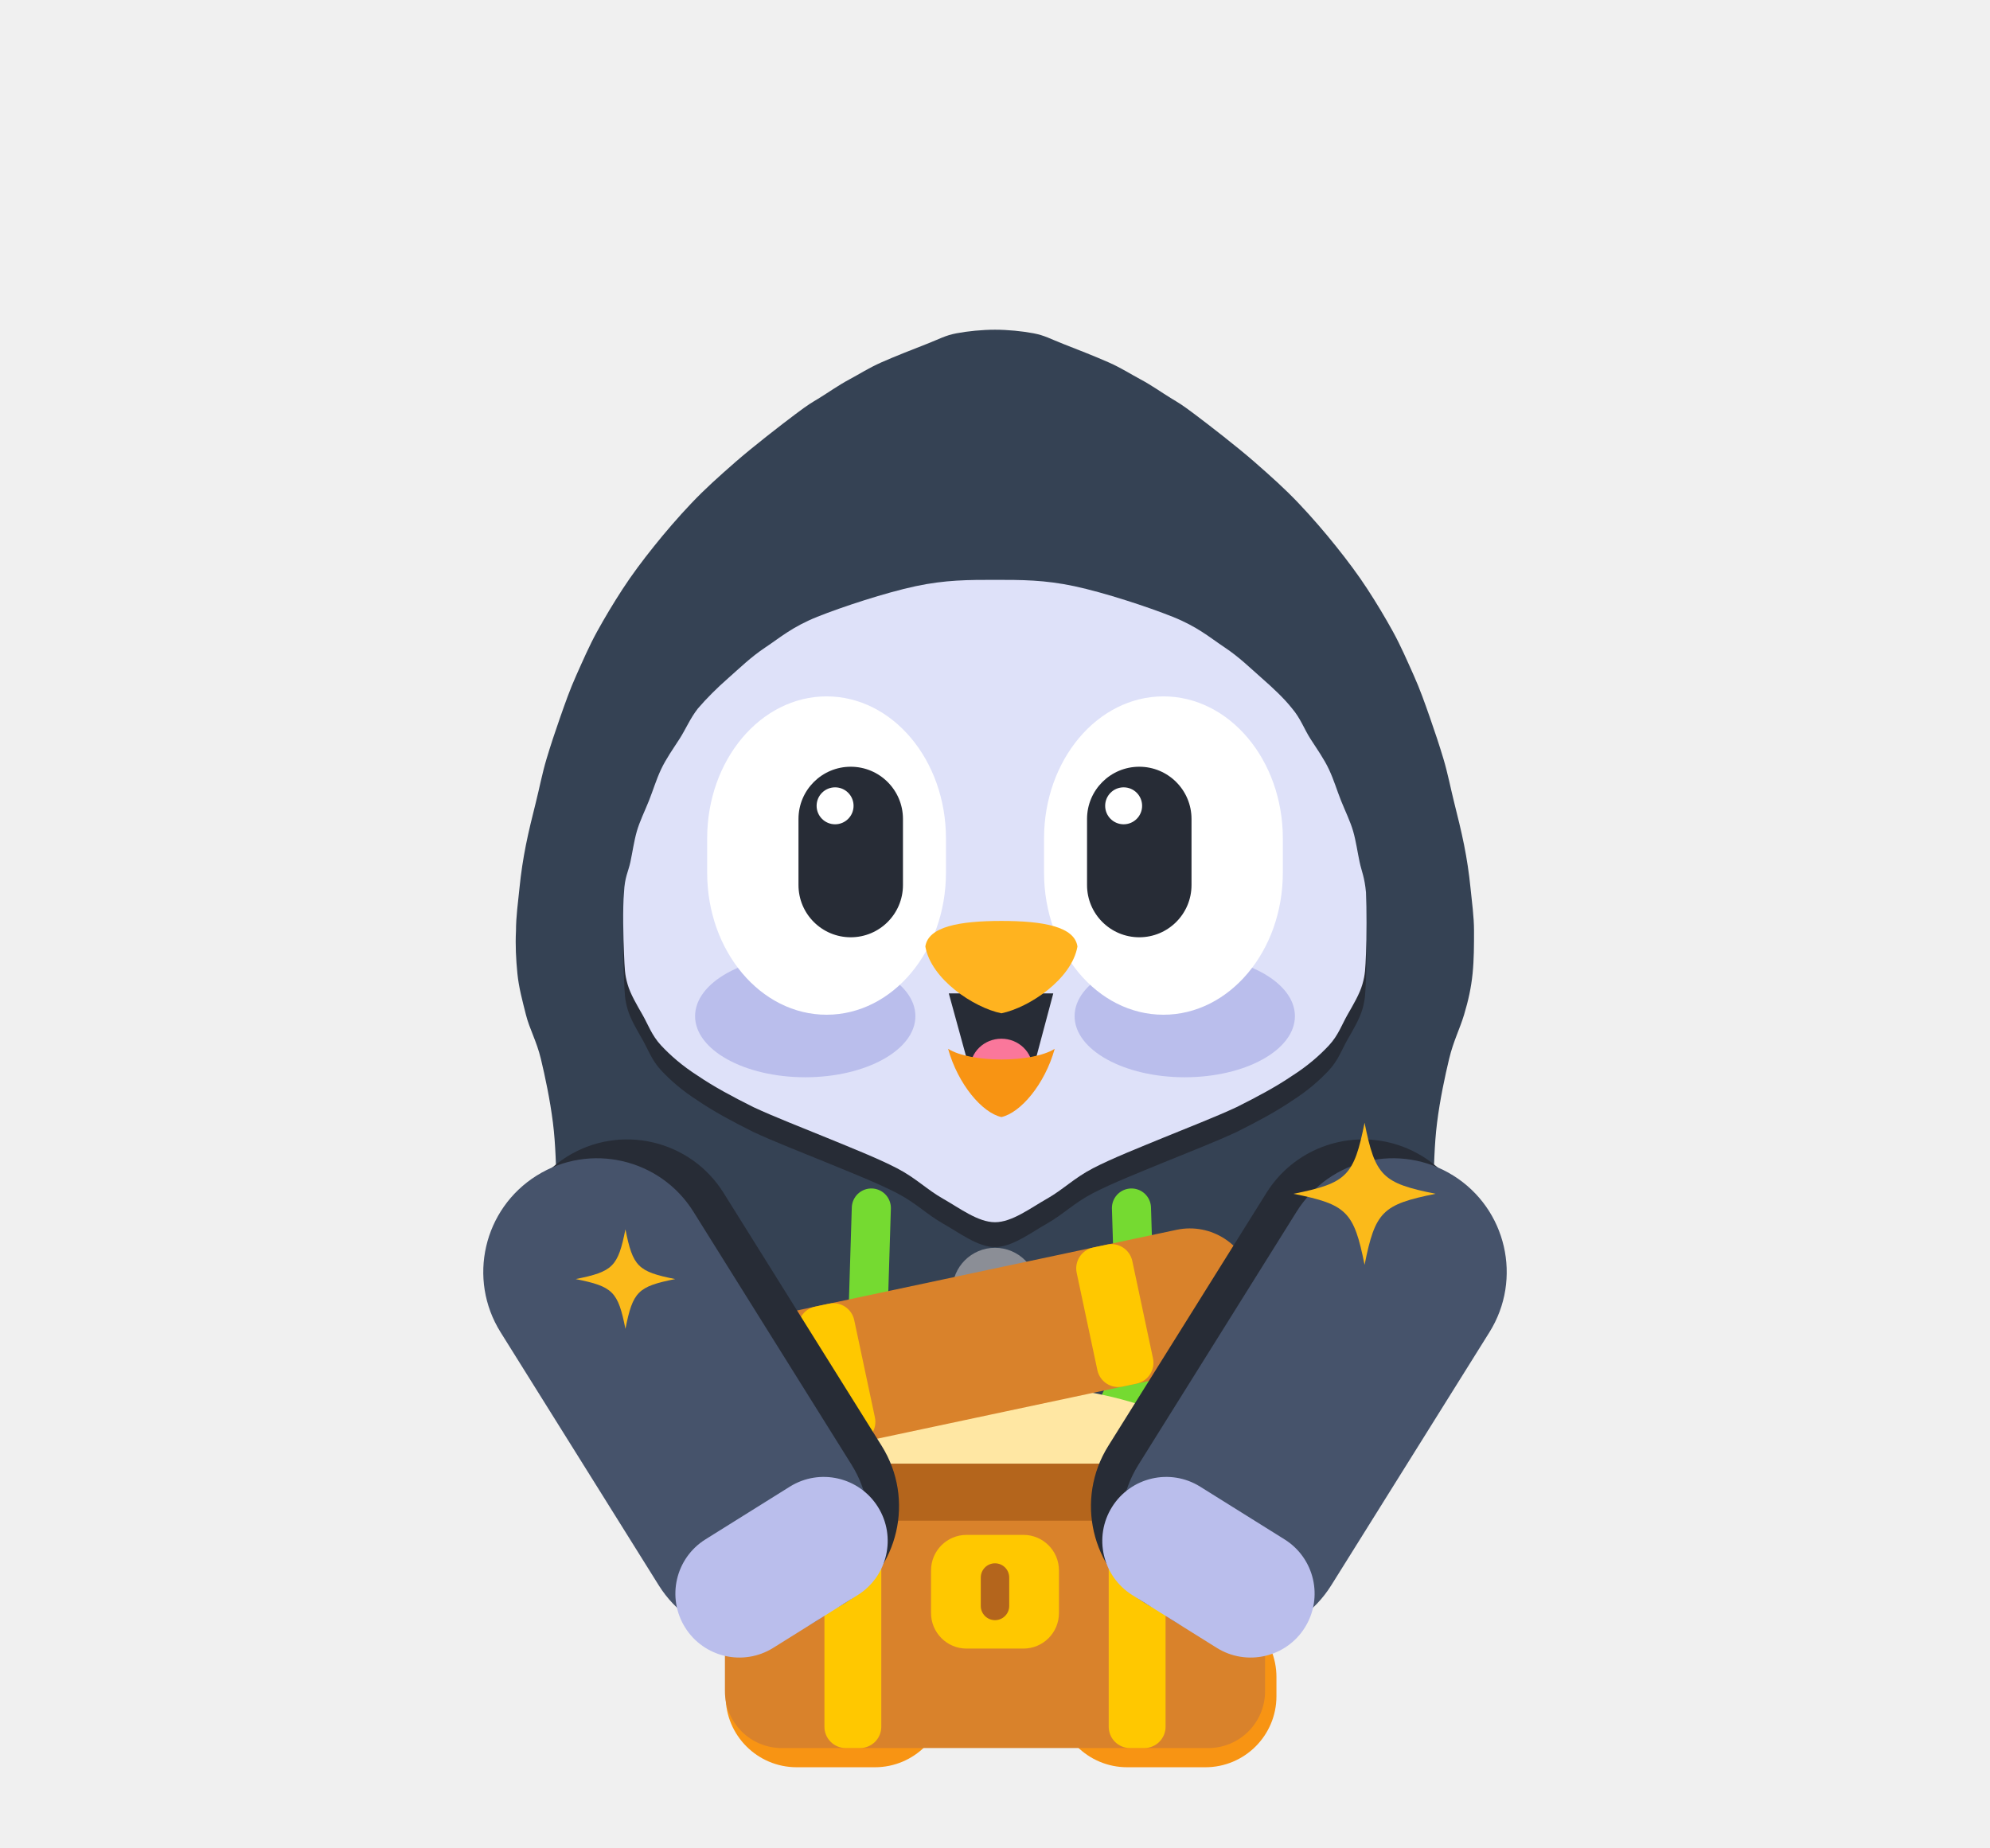
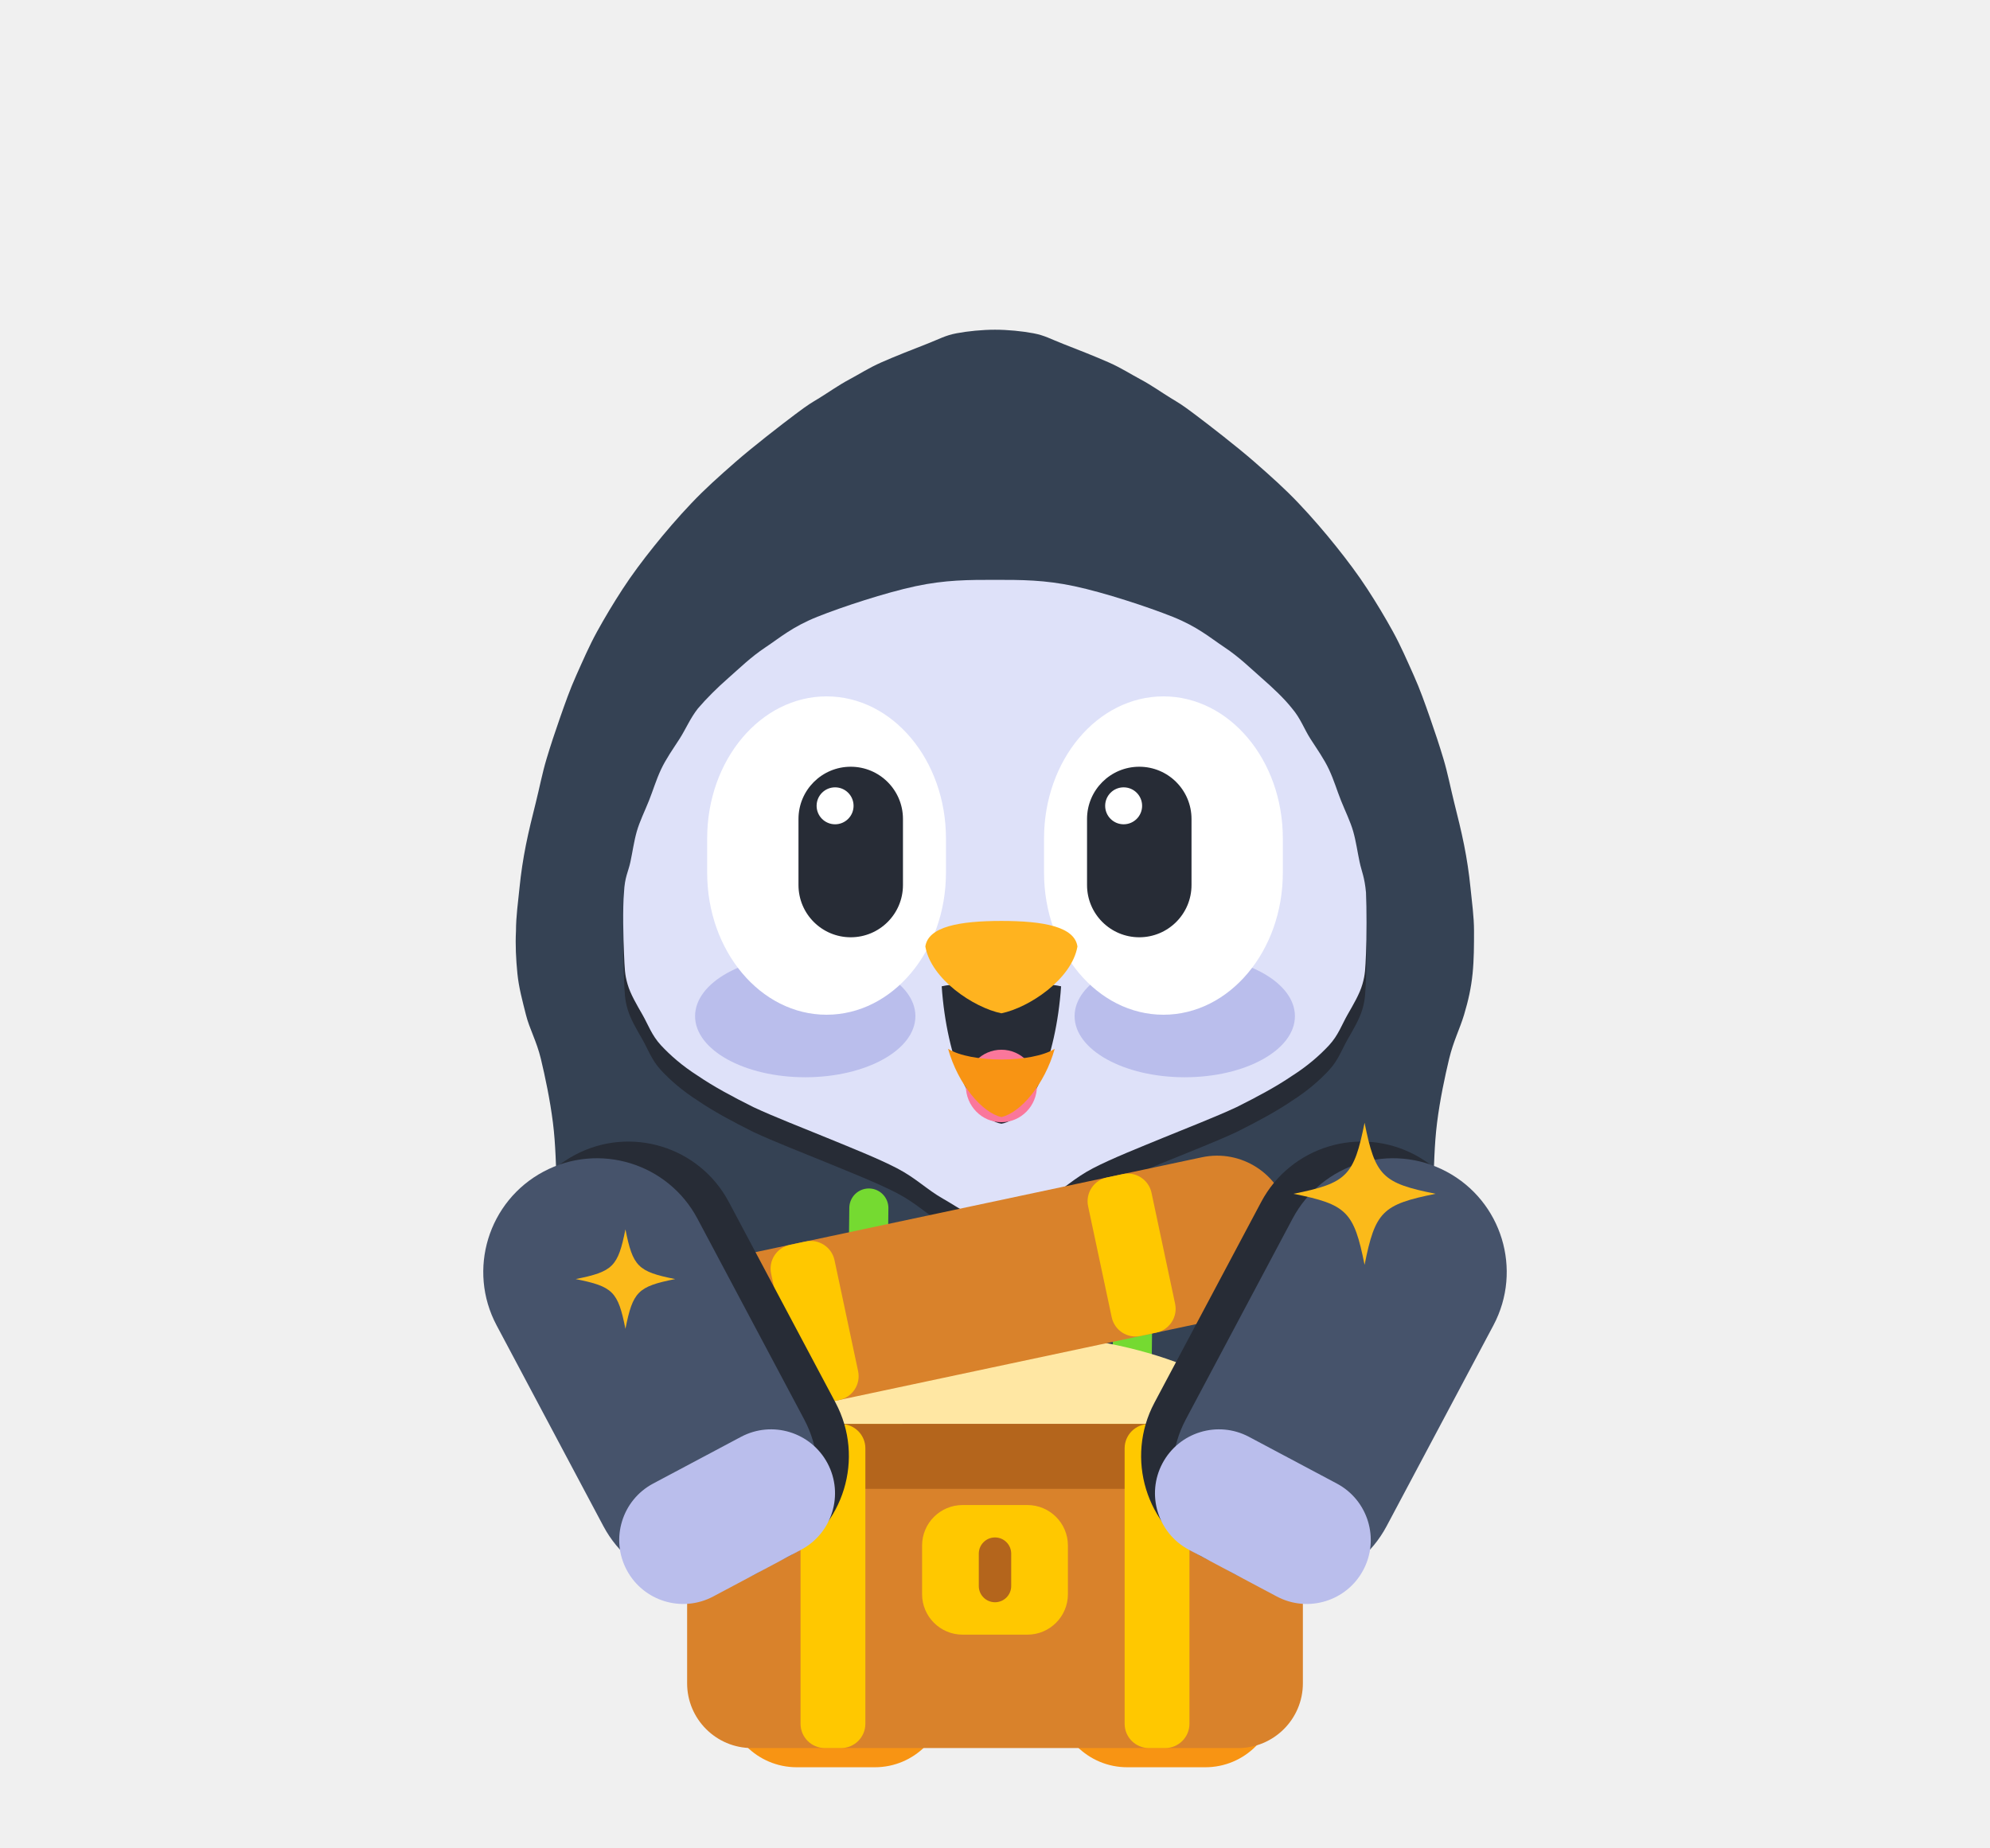
<svg xmlns="http://www.w3.org/2000/svg" viewBox="-40 -40 280 260" aria-hidden="true">
  <style>
  .byte-twinkle { transform-box: fill-box; transform-origin: center; animation: byte-twinkle 1.6s ease-in-out infinite }
  @keyframes byte-twinkle { 0%,100% { transform: scale(1) rotate(0) } 50% { transform: scale(.7) rotate(20deg) } }
  .byte-float { animation: byte-float 2.4s ease-in-out infinite }
  @keyframes byte-float { 0%,100% { transform: translateY(0) } 50% { transform: translateY(-4px) } }
  .byte-smoke { animation: byte-smoke 1.8s ease-out infinite }
  @keyframes byte-smoke { 0% { opacity: 0; transform: translateY(6px) } 25% { opacity: 1 } 100% { opacity: 0; transform: translateY(-10px) } }
  .byte-tear { animation: byte-tear 1.8s ease-in infinite }
  .byte-tear + .byte-tear { animation-delay: .6s }
  @keyframes byte-tear { 0% { opacity: 0; transform: translateY(0) } 15% { opacity: 1; transform: translateY(2px) }
    80% { opacity: 1; transform: translateY(14px) } 100% { opacity: 0; transform: translateY(18px) } }
+   .byte-pop { transform-box: fill-box; transform-origin: center; animation: byte-pop .32s cubic-bezier(.34,1.56,.64,1) both }
+   @keyframes byte-pop { from { opacity: 0; transform: scale(.4) } to { opacity: 1; transform: scale(1) } }
+   .byte-rise { animation: byte-rise .34s cubic-bezier(.34,1.56,.64,1) both }
+   @keyframes byte-rise { from { opacity: 0; transform: translateY(14px) } to { opacity: 1; transform: translateY(0) } }
+   .byte-string { transform-box: fill-box; transform-origin: 50% 0 }
+   .byte-sway .byte-string { animation: byte-sway 3.2s ease-in-out infinite }
+   .byte-sway .byte-string + .byte-string { animation-delay: -1.1s }
+   @keyframes byte-sway { 0%,100% { transform: rotate(2deg) } 50% { transform: rotate(-2deg) } }
+   .byte-swing .byte-string { animation: byte-swing .9s ease-out 2 }
+   .byte-swing .byte-string + .byte-string { animation-delay: .06s }
+   @keyframes byte-swing { 0% { transform: rotate(0) } 20% { transform: rotate(11deg) } 45% { transform: rotate(-8deg) }
+     70% { transform: rotate(4deg) } 100% { transform: rotate(0) } }
  @media (prefers-reduced-motion: reduce) {
-     .byte-twinkle, .byte-float, .byte-smoke, .byte-tear { animation: none }
+     .byte-twinkle, .byte-float, .byte-smoke, .byte-tear, .byte-string, .byte-pop, .byte-rise { animation: none !important }
    .byte-tear { transform: translateY(2px) }
  }
</style>
  <defs>
    <clipPath id="eyeL-R0">
      <rect x="59.5" y="58" width="33.6" height="44.8" rx="16.8" ry="20" />
    </clipPath>
    <clipPath id="eyeR-R0">
      <rect x="106.9" y="58" width="33.6" height="44.8" rx="16.8" ry="20" />
    </clipPath>
  </defs>
  <g fill="#F89413">
    <rect x="62.1" y="186" width="31" height="22.7" rx="10" />
    <rect x="108.6" y="186" width="31" height="22.7" rx="10" />
  </g>
  <path fill="#354254" d="M100.0 6.4 C101.8 6.4 103.8 6.6 105.4 6.9 C107.0 7.2 107.8 7.7 109.6 8.4 C111.4 9.1 114.2 10.2 116.0 11.0 C117.8 11.8 119.0 12.6 120.5 13.4 C122.0 14.2 123.4 15.2 124.7 16.0 C126.0 16.8 126.1 16.8 128.1 18.3 C130.1 19.8 134.1 22.9 136.5 25.0 C138.9 27.1 140.8 28.8 142.7 30.8 C144.6 32.8 146.4 34.9 148.0 36.9 C149.6 38.9 151.1 40.9 152.4 42.9 C153.7 44.9 154.9 46.9 156.0 48.9 C157.1 50.9 158.0 53.0 158.9 55.0 C159.8 57.0 160.5 59.0 161.2 61.0 C161.9 63.0 162.5 64.8 163.1 66.8 C163.7 68.8 164.1 70.9 164.6 72.9 C165.1 74.9 165.6 76.9 166.0 78.9 C166.4 80.9 166.7 82.9 166.9 84.9 C167.1 86.9 167.4 89.0 167.4 91.0 C167.4 93.0 167.4 95.0 167.2 97.0 C167.0 99.0 166.6 100.8 166.0 102.8 C165.4 104.8 164.5 106.5 163.9 109.0 C163.3 111.5 162.6 114.8 162.2 118.0 C161.8 121.2 161.8 124.0 161.6 128.0 C161.4 132.0 161.6 137.5 161.0 142.0 C160.4 146.5 159.3 151.2 158.0 155.0 C156.7 158.8 155.0 161.5 153.0 165.0 C151.0 168.5 148.3 172.8 146.0 176.0 C143.7 179.2 141.8 182.1 139.0 184.5 C136.2 186.9 133.0 188.9 129.0 190.5 C125.0 192.1 119.8 193.1 115.0 193.8 C110.2 194.5 105.0 194.5 100.0 194.5 C95.0 194.5 89.8 194.5 85.0 193.8 C80.2 193.1 75.0 192.1 71.0 190.5 C67.0 188.9 63.8 186.9 61.0 184.5 C58.2 182.1 56.3 179.2 54.0 176.0 C51.7 172.8 49.0 168.5 47.0 165.0 C45.0 161.5 43.3 158.8 42.0 155.0 C40.7 151.2 39.6 146.5 39.0 142.0 C38.4 137.5 38.6 132.0 38.4 128.0 C38.2 124.0 38.2 121.2 37.8 118.0 C37.4 114.8 36.7 111.5 36.1 109.0 C35.5 106.5 34.5 104.8 34.0 102.8 C33.5 100.8 33.0 99.0 32.8 97.0 C32.6 95.0 32.5 93.0 32.6 91.0 C32.6 89.0 32.9 86.9 33.1 84.9 C33.3 82.9 33.6 80.9 34.0 78.9 C34.4 76.9 34.9 74.9 35.4 72.9 C35.9 70.9 36.3 68.8 36.9 66.8 C37.5 64.8 38.1 63.0 38.8 61.0 C39.5 59.0 40.2 57.0 41.1 55.0 C42.0 53.0 42.9 50.9 44.0 48.9 C45.1 46.9 46.3 44.9 47.6 42.9 C48.9 40.9 50.4 38.9 52.0 36.9 C53.6 34.9 55.4 32.8 57.3 30.8 C59.2 28.8 61.1 27.1 63.5 25.0 C65.9 22.9 69.9 19.8 71.9 18.3 C73.9 16.8 74.0 16.8 75.3 16.0 C76.6 15.2 78.0 14.2 79.5 13.4 C81.0 12.6 82.2 11.8 84.0 11.0 C85.8 10.2 88.6 9.1 90.4 8.4 C92.2 7.7 93.0 7.2 94.6 6.9 C96.2 6.6 98.2 6.4 100.0 6.4 Z" />
  <path fill="#272C36" transform="translate(0 3.5)" d="M100.0 41.6 C103.7 41.6 107.0 41.6 111.2 42.5 C115.4 43.4 121.5 45.4 125.0 46.8 C128.5 48.2 130.2 49.7 132.3 51.1 C134.4 52.5 135.9 54.0 137.5 55.4 C139.1 56.8 140.7 58.3 141.8 59.7 C143.0 61.1 143.5 62.6 144.4 64.0 C145.3 65.4 146.3 66.8 147.0 68.3 C147.7 69.8 148.1 71.2 148.7 72.7 C149.3 74.2 150.0 75.6 150.4 77.0 C150.8 78.4 151.0 79.9 151.3 81.3 C151.6 82.7 152.0 83.4 152.2 85.6 C152.3 87.8 152.3 92.0 152.2 94.2 C152.1 96.4 152.1 97.1 151.7 98.5 C151.3 99.9 150.4 101.4 149.6 102.8 C148.8 104.2 148.3 105.7 147.0 107.1 C145.7 108.5 144.0 110.0 141.8 111.4 C139.6 112.9 137.0 114.3 134.0 115.8 C131.0 117.2 127.1 118.7 123.7 120.1 C120.3 121.5 116.5 123.0 113.8 124.4 C111.1 125.8 109.6 127.4 107.3 128.7 C105.0 130.0 102.4 132.0 100.0 132.0 C97.6 132.0 95.0 130.0 92.7 128.7 C90.4 127.4 88.9 125.8 86.2 124.4 C83.5 123.0 79.7 121.5 76.3 120.1 C72.9 118.7 69.0 117.2 66.0 115.8 C63.0 114.3 60.4 112.9 58.2 111.4 C56.0 110.0 54.3 108.5 53.0 107.1 C51.7 105.7 51.2 104.2 50.4 102.8 C49.6 101.4 48.7 99.9 48.3 98.5 C47.9 97.1 47.9 96.4 47.8 94.2 C47.7 92.0 47.6 87.8 47.8 85.6 C47.9 83.4 48.4 82.7 48.7 81.3 C49.0 79.9 49.2 78.4 49.6 77.0 C50.0 75.6 50.7 74.2 51.3 72.7 C51.9 71.2 52.3 69.8 53.0 68.3 C53.7 66.8 54.7 65.4 55.6 64.0 C56.5 62.6 57.1 61.1 58.2 59.7 C59.4 58.3 60.9 56.8 62.5 55.4 C64.1 54.0 65.6 52.5 67.7 51.1 C69.8 49.7 71.5 48.2 75.0 46.8 C78.5 45.4 84.6 43.4 88.8 42.5 C93.0 41.6 96.3 41.6 100.0 41.6 Z" />
  <path fill="#DEE1F9" d="M100.0 41.6 C103.7 41.6 107.0 41.6 111.2 42.5 C115.4 43.4 121.5 45.4 125.0 46.8 C128.5 48.2 130.2 49.7 132.3 51.1 C134.4 52.5 135.9 54.0 137.5 55.4 C139.1 56.8 140.7 58.3 141.8 59.7 C143.0 61.1 143.5 62.6 144.4 64.0 C145.3 65.4 146.3 66.8 147.0 68.3 C147.7 69.8 148.1 71.2 148.7 72.7 C149.3 74.2 150.0 75.6 150.4 77.0 C150.8 78.4 151.0 79.9 151.3 81.3 C151.6 82.7 152.0 83.4 152.2 85.6 C152.3 87.8 152.3 92.0 152.2 94.2 C152.1 96.4 152.1 97.1 151.7 98.5 C151.3 99.9 150.4 101.4 149.6 102.8 C148.8 104.2 148.3 105.7 147.0 107.1 C145.7 108.5 144.0 110.0 141.8 111.4 C139.6 112.9 137.0 114.3 134.0 115.8 C131.0 117.2 127.1 118.7 123.7 120.1 C120.3 121.5 116.5 123.0 113.8 124.4 C111.1 125.8 109.6 127.4 107.3 128.7 C105.0 130.0 102.4 132.0 100.0 132.0 C97.6 132.0 95.0 130.0 92.7 128.7 C90.4 127.4 88.9 125.8 86.2 124.4 C83.5 123.0 79.7 121.5 76.3 120.1 C72.9 118.7 69.0 117.2 66.0 115.8 C63.0 114.3 60.4 112.9 58.2 111.4 C56.0 110.0 54.3 108.5 53.0 107.1 C51.7 105.7 51.2 104.2 50.4 102.8 C49.6 101.4 48.7 99.9 48.3 98.5 C47.9 97.1 47.9 96.4 47.8 94.2 C47.7 92.0 47.6 87.8 47.8 85.6 C47.9 83.4 48.4 82.7 48.7 81.3 C49.0 79.9 49.2 78.4 49.6 77.0 C50.0 75.6 50.7 74.2 51.3 72.7 C51.9 71.2 52.3 69.8 53.0 68.3 C53.7 66.8 54.7 65.4 55.6 64.0 C56.5 62.6 57.1 61.1 58.2 59.7 C59.4 58.3 60.9 56.8 62.5 55.4 C64.1 54.0 65.6 52.5 67.7 51.1 C69.8 49.7 71.5 48.2 75.0 46.8 C78.5 45.4 84.6 43.4 88.8 42.5 C93.0 41.6 96.3 41.6 100.0 41.6 Z" />
  <g fill="#BABEEC">
    <ellipse cx="73.3" cy="103" rx="15.5" ry="8.6" />
    <ellipse cx="126.7" cy="103" rx="15.5" ry="8.6" />
  </g>
  <g>
    <rect x="59.5" y="58" width="33.6" height="44.8" rx="16.8" ry="20" fill="#FFFFFF" />
    <g clip-path="url(#eyeL-R0)">
      <g transform="translate(3.4 -0.5) translate(76.3 80.4) scale(1) translate(-76.3 -80.4)">
        <rect x="68.95" y="68.4" width="14.7" height="24" rx="7.35" fill="#272C36" />
        <circle cx="74.1" cy="73.9" r="2.6" fill="#FFFFFF" />
      </g>
      <rect x="41.3" y="102.8" width="70" height="70" fill="#DEE1F9" />
      <rect x="41.3" y="-12" width="70" height="70" fill="#BABEEC" transform="rotate(0 76.3 58)" />
    </g>
  </g>
  <g>
    <rect x="106.9" y="58" width="33.6" height="44.8" rx="16.8" ry="20" fill="#FFFFFF" />
    <g clip-path="url(#eyeR-R0)">
      <g transform="translate(-3.4 -0.5) translate(123.7 80.4) scale(1) translate(-123.7 -80.4)">
        <rect x="116.35" y="68.4" width="14.7" height="24" rx="7.35" fill="#272C36" />
        <circle cx="121.5" cy="73.9" r="2.6" fill="#FFFFFF" />
      </g>
      <rect x="88.7" y="102.8" width="70" height="70" fill="#DEE1F9" />
      <rect x="88.7" y="-12" width="70" height="70" fill="#BABEEC" transform="rotate(0 123.7 58)" />
    </g>
  </g>
-   <g transform="translate(0 99.8) scale(1 2.125) translate(0 -99.8)" opacity="1">
-     <path d="M93.5 99.8 L108.2 99.8 L104.8 105.8 C103.2 107.2 98.6 107.2 97 105.8 Z" fill="#272C36" />
-     <ellipse cx="100.9" cy="104.8" rx="4.4" ry="2" fill="#FA779B" />
+   <g transform="translate(0 98.8) scale(1 2.125) translate(0 -98.8)" opacity="1">
+     <path d="M92.5 98.8 C95 98.5 106.8 98.5 109.3 98.8 C108.6 103.6 105 107.6 100.9 107.9 C96.8 107.6 93.2 103.6 92.5 98.8 Z" fill="#272C36" />
+     <ellipse cx="100.9" cy="105.4" rx="5" ry="2.4" fill="#FA779B" />
  </g>
  <path d="M93.4 98.6 C96.6 100.6 105.2 100.6 108.4 98.6 C107 103.6 103.6 107.6 100.9 108.2 C98.2 107.6 94.8 103.6 93.4 98.6 Z" fill="#F89413" transform="translate(0 9)" />
  <path d="M90.2 93.2 C90.6 90.4 95 89.6 100.9 89.6 C106.8 89.6 111.2 90.4 111.6 93.2 C110.8 97.8 104.8 101.8 100.9 102.6 C97 101.8 91 97.8 90.2 93.2 Z" fill="#FFB31F" />
-   <g stroke="#75DA31" stroke-width="5.5" stroke-linecap="round" fill="none">
-     <path d="M82.6 130 C82.3 140 82 148 81.9 156" />
-     <path d="M119.2 130 C119.5 140 119.8 148 119.9 156" />
-   </g>
-   <g fill="#75DA31">
-     <rect x="76.7" y="153" width="10.3" height="12" rx="5.15" />
-     <rect x="114.7" y="153" width="10.3" height="12" rx="5.15" />
+   <g>
+     <g class="byte-string">
+       <path d="M82.25 130 L81.95 156" stroke="#75DA31" stroke-width="5.5" stroke-linecap="round" fill="none" />
+       <rect x="76.7" y="153" width="10.3" height="12" rx="5.15" fill="#75DA31" />
+     </g>
+     <g class="byte-string">
+       <path d="M119.55 130 L119.25 156" stroke="#75DA31" stroke-width="5.5" stroke-linecap="round" fill="none" />
+       <rect x="114.7" y="153" width="10.3" height="12" rx="5.15" fill="#75DA31" />
+     </g>
  </g>
  <rect x="94" y="135.6" width="12" height="19.8" rx="6" fill="#8B8E96" />
  <g>
-     <path d="M66 166 C78 151 122 151 134 166 Z" fill="#FFE7A3" />
-     <rect x="62" y="166" width="76" height="40" rx="8" fill="#D9822B" />
-     <rect x="62" y="166" width="76" height="8" rx="4" fill="#B4651C" />
-     <g transform="rotate(-12 62 166)">
-       <rect x="60" y="147" width="80" height="20" rx="9" fill="#D9822B" />
-       <rect x="76" y="147" width="8" height="20" rx="3" fill="#FFC800" />
-       <rect x="116" y="147" width="8" height="20" rx="3" fill="#FFC800" />
-     </g>
-     <g fill="#FFC800">
-       <rect x="76" y="166" width="8" height="40" rx="3" />
-       <rect x="116" y="166" width="8" height="40" rx="3" />
-       <rect x="91" y="176" width="18" height="16" rx="5" />
-     </g>
-     <rect x="98" y="180" width="4" height="8" rx="2" fill="#B4651C" />
-   </g>
-   <g>
-     <g transform="translate(44 139)">
-       <g transform="rotate(238)">
-         <rect x="-58" y="-11" width="74" height="32" rx="16" fill="#272C36" />
-         <rect x="-58" y="-16" width="74" height="32" rx="16" fill="#46536B" />
-         <rect x="-58" y="-16" width="18" height="32" rx="9" fill="#BABEEC" />
+     <g transform="translate(100 206) scale(1.14) translate(-100 -206)">
+       <path d="M66 166 C78 151 122 151 134 166 Z" fill="#FFE7A3" />
+       <rect x="62" y="166" width="76" height="40" rx="8" fill="#D9822B" />
+       <rect x="62" y="166" width="76" height="8" rx="4" fill="#B4651C" />
+       <g transform="rotate(-12 62 166)">
+         <rect x="60" y="147" width="80" height="20" rx="9" fill="#D9822B" />
+         <rect x="76" y="147" width="8" height="20" rx="3" fill="#FFC800" />
+         <rect x="116" y="147" width="8" height="20" rx="3" fill="#FFC800" />
      </g>
+       <g fill="#FFC800">
+         <rect x="76" y="166" width="8" height="40" rx="3" />
+         <rect x="116" y="166" width="8" height="40" rx="3" />
+         <rect x="91" y="176" width="18" height="16" rx="5" />
+       </g>
+       <rect x="98" y="180" width="4" height="8" rx="2" fill="#B4651C" />
    </g>
  </g>
  <g transform="translate(200 0) scale(-1 1)">
    <g transform="translate(44 139)">
-       <g transform="rotate(238)">
-         <rect x="-58" y="-11" width="74" height="32" rx="16" fill="#272C36" />
-         <rect x="-58" y="-16" width="74" height="32" rx="16" fill="#46536B" />
-         <rect x="-58" y="-16" width="18" height="32" rx="9" fill="#BABEEC" />
+       <g transform="rotate(242)">
+         <rect x="-48" y="-11" width="64" height="32" rx="16" fill="#272C36" />
+         <rect x="-48" y="-16" width="64" height="32" rx="16" fill="#46536B" />
+         <rect x="-48" y="-16" width="18" height="32" rx="9" fill="#BABEEC" />
+       </g>
+     </g>
+   </g>
+   <g>
+     <g transform="translate(44 139)">
+       <g transform="rotate(242)">
+         <rect x="-48" y="-11" width="64" height="32" rx="16" fill="#272C36" />
+         <rect x="-48" y="-16" width="64" height="32" rx="16" fill="#46536B" />
+         <rect x="-48" y="-16" width="18" height="32" rx="9" fill="#BABEEC" />
      </g>
    </g>
  </g>
  <g transform="translate(152 128) scale(1)">
    <path class="byte-twinkle" style="animation-delay:0s" fill="#FBBA1A" d="M0 -10 C1.5 -2.5 2.5 -1.5 10 0 C2.5 1.5 1.5 2.5 0 10 C-1.5 2.5 -2.5 1.5 -10 0 C-2.5 -1.5 -1.5 -2.5 0 -10 Z" />
  </g>
  <g transform="translate(48 140) scale(0.7)">
    <path class="byte-twinkle" style="animation-delay:0.5s" fill="#FBBA1A" d="M0 -10 C1.5 -2.5 2.5 -1.5 10 0 C2.5 1.5 1.5 2.5 0 10 C-1.5 2.5 -2.5 1.5 -10 0 C-2.5 -1.5 -1.5 -2.5 0 -10 Z" />
  </g>
</svg>
